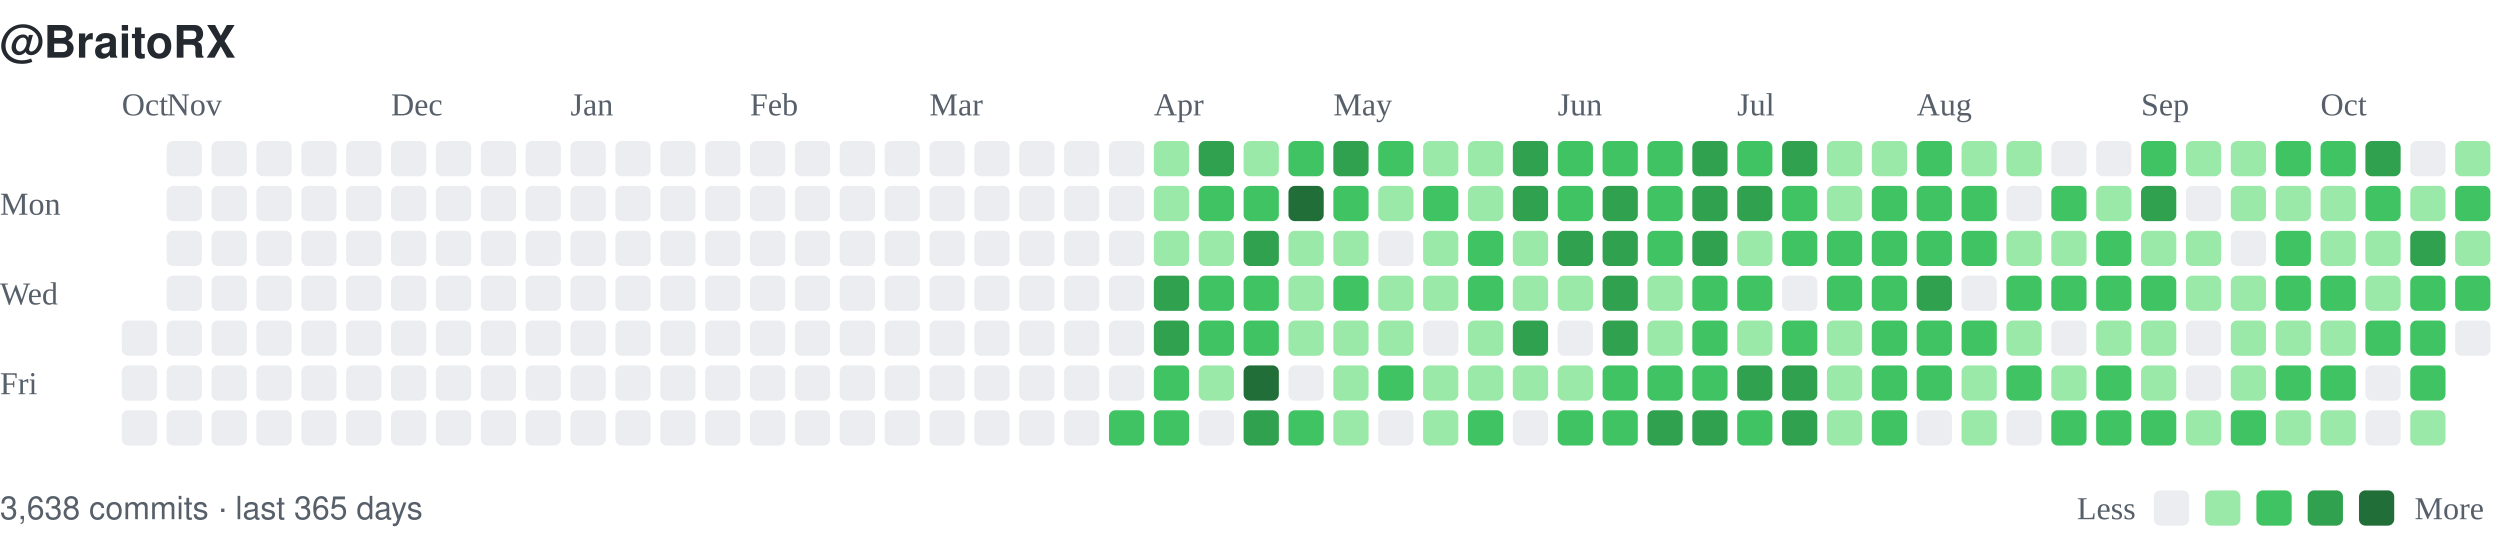
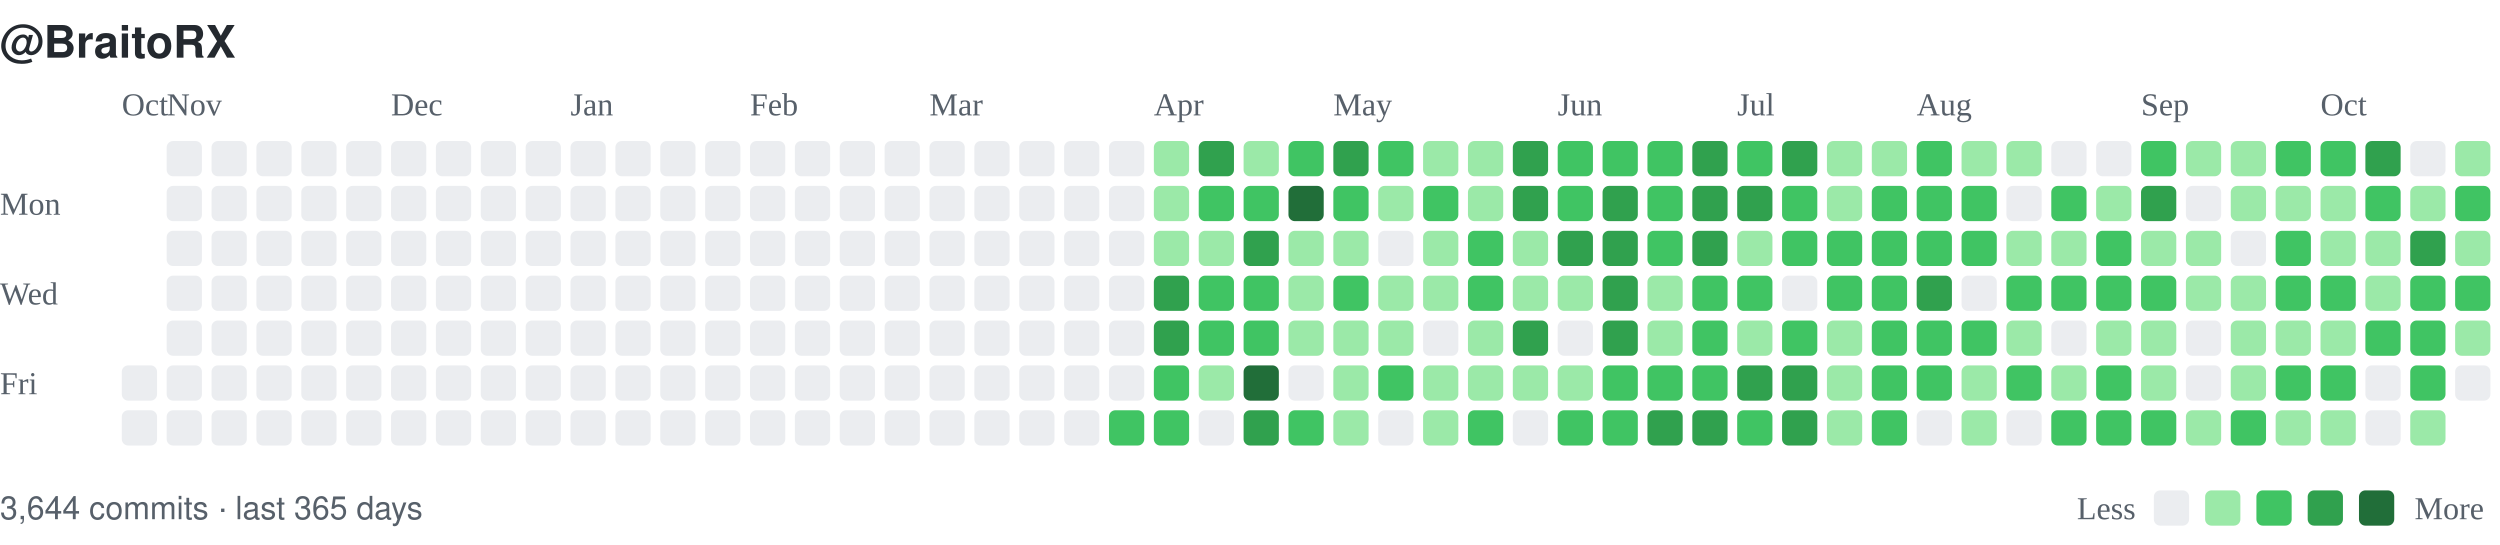
<svg xmlns="http://www.w3.org/2000/svg" width="780" height="170" viewBox="0 0 780 170" role="img">
  <text x="0" y="18" font-size="14" font-weight="600" fill="#24292f" font-family="ui-sans-serif,-apple-system,Segoe UI,Helvetica,Arial,sans-serif">@BraitoRX</text>
  <text x="0" y="67" font-size="10" fill="#57606a">Mon</text>
  <text x="0" y="95" font-size="10" fill="#57606a">Wed</text>
  <text x="0" y="123" font-size="10" fill="#57606a">Fri</text>
  <text x="38" y="36" font-size="10" fill="#57606a">Oct</text>
-   <rect x="38" y="100" width="11" height="11" rx="2" fill="#ebedf0" />
  <rect x="38" y="114" width="11" height="11" rx="2" fill="#ebedf0" />
  <rect x="38" y="128" width="11" height="11" rx="2" fill="#ebedf0" />
  <text x="52" y="36" font-size="10" fill="#57606a">Nov</text>
  <rect x="52" y="44" width="11" height="11" rx="2" fill="#ebedf0" />
  <rect x="52" y="58" width="11" height="11" rx="2" fill="#ebedf0" />
  <rect x="52" y="72" width="11" height="11" rx="2" fill="#ebedf0" />
  <rect x="52" y="86" width="11" height="11" rx="2" fill="#ebedf0" />
  <rect x="52" y="100" width="11" height="11" rx="2" fill="#ebedf0" />
  <rect x="52" y="114" width="11" height="11" rx="2" fill="#ebedf0" />
  <rect x="52" y="128" width="11" height="11" rx="2" fill="#ebedf0" />
  <rect x="66" y="44" width="11" height="11" rx="2" fill="#ebedf0" />
  <rect x="66" y="58" width="11" height="11" rx="2" fill="#ebedf0" />
  <rect x="66" y="72" width="11" height="11" rx="2" fill="#ebedf0" />
  <rect x="66" y="86" width="11" height="11" rx="2" fill="#ebedf0" />
  <rect x="66" y="100" width="11" height="11" rx="2" fill="#ebedf0" />
  <rect x="66" y="114" width="11" height="11" rx="2" fill="#ebedf0" />
  <rect x="66" y="128" width="11" height="11" rx="2" fill="#ebedf0" />
  <rect x="80" y="44" width="11" height="11" rx="2" fill="#ebedf0" />
  <rect x="80" y="58" width="11" height="11" rx="2" fill="#ebedf0" />
  <rect x="80" y="72" width="11" height="11" rx="2" fill="#ebedf0" />
  <rect x="80" y="86" width="11" height="11" rx="2" fill="#ebedf0" />
  <rect x="80" y="100" width="11" height="11" rx="2" fill="#ebedf0" />
  <rect x="80" y="114" width="11" height="11" rx="2" fill="#ebedf0" />
  <rect x="80" y="128" width="11" height="11" rx="2" fill="#ebedf0" />
  <rect x="94" y="44" width="11" height="11" rx="2" fill="#ebedf0" />
  <rect x="94" y="58" width="11" height="11" rx="2" fill="#ebedf0" />
  <rect x="94" y="72" width="11" height="11" rx="2" fill="#ebedf0" />
  <rect x="94" y="86" width="11" height="11" rx="2" fill="#ebedf0" />
  <rect x="94" y="100" width="11" height="11" rx="2" fill="#ebedf0" />
  <rect x="94" y="114" width="11" height="11" rx="2" fill="#ebedf0" />
  <rect x="94" y="128" width="11" height="11" rx="2" fill="#ebedf0" />
  <rect x="108" y="44" width="11" height="11" rx="2" fill="#ebedf0" />
  <rect x="108" y="58" width="11" height="11" rx="2" fill="#ebedf0" />
  <rect x="108" y="72" width="11" height="11" rx="2" fill="#ebedf0" />
  <rect x="108" y="86" width="11" height="11" rx="2" fill="#ebedf0" />
  <rect x="108" y="100" width="11" height="11" rx="2" fill="#ebedf0" />
  <rect x="108" y="114" width="11" height="11" rx="2" fill="#ebedf0" />
  <rect x="108" y="128" width="11" height="11" rx="2" fill="#ebedf0" />
  <text x="122" y="36" font-size="10" fill="#57606a">Dec</text>
  <rect x="122" y="44" width="11" height="11" rx="2" fill="#ebedf0" />
  <rect x="122" y="58" width="11" height="11" rx="2" fill="#ebedf0" />
  <rect x="122" y="72" width="11" height="11" rx="2" fill="#ebedf0" />
  <rect x="122" y="86" width="11" height="11" rx="2" fill="#ebedf0" />
  <rect x="122" y="100" width="11" height="11" rx="2" fill="#ebedf0" />
  <rect x="122" y="114" width="11" height="11" rx="2" fill="#ebedf0" />
  <rect x="122" y="128" width="11" height="11" rx="2" fill="#ebedf0" />
  <rect x="136" y="44" width="11" height="11" rx="2" fill="#ebedf0" />
  <rect x="136" y="58" width="11" height="11" rx="2" fill="#ebedf0" />
  <rect x="136" y="72" width="11" height="11" rx="2" fill="#ebedf0" />
  <rect x="136" y="86" width="11" height="11" rx="2" fill="#ebedf0" />
  <rect x="136" y="100" width="11" height="11" rx="2" fill="#ebedf0" />
  <rect x="136" y="114" width="11" height="11" rx="2" fill="#ebedf0" />
  <rect x="136" y="128" width="11" height="11" rx="2" fill="#ebedf0" />
  <rect x="150" y="44" width="11" height="11" rx="2" fill="#ebedf0" />
  <rect x="150" y="58" width="11" height="11" rx="2" fill="#ebedf0" />
  <rect x="150" y="72" width="11" height="11" rx="2" fill="#ebedf0" />
  <rect x="150" y="86" width="11" height="11" rx="2" fill="#ebedf0" />
  <rect x="150" y="100" width="11" height="11" rx="2" fill="#ebedf0" />
  <rect x="150" y="114" width="11" height="11" rx="2" fill="#ebedf0" />
  <rect x="150" y="128" width="11" height="11" rx="2" fill="#ebedf0" />
  <rect x="164" y="44" width="11" height="11" rx="2" fill="#ebedf0" />
  <rect x="164" y="58" width="11" height="11" rx="2" fill="#ebedf0" />
  <rect x="164" y="72" width="11" height="11" rx="2" fill="#ebedf0" />
  <rect x="164" y="86" width="11" height="11" rx="2" fill="#ebedf0" />
  <rect x="164" y="100" width="11" height="11" rx="2" fill="#ebedf0" />
  <rect x="164" y="114" width="11" height="11" rx="2" fill="#ebedf0" />
  <rect x="164" y="128" width="11" height="11" rx="2" fill="#ebedf0" />
  <text x="178" y="36" font-size="10" fill="#57606a">Jan</text>
  <rect x="178" y="44" width="11" height="11" rx="2" fill="#ebedf0" />
  <rect x="178" y="58" width="11" height="11" rx="2" fill="#ebedf0" />
  <rect x="178" y="72" width="11" height="11" rx="2" fill="#ebedf0" />
  <rect x="178" y="86" width="11" height="11" rx="2" fill="#ebedf0" />
  <rect x="178" y="100" width="11" height="11" rx="2" fill="#ebedf0" />
  <rect x="178" y="114" width="11" height="11" rx="2" fill="#ebedf0" />
  <rect x="178" y="128" width="11" height="11" rx="2" fill="#ebedf0" />
  <rect x="192" y="44" width="11" height="11" rx="2" fill="#ebedf0" />
  <rect x="192" y="58" width="11" height="11" rx="2" fill="#ebedf0" />
  <rect x="192" y="72" width="11" height="11" rx="2" fill="#ebedf0" />
  <rect x="192" y="86" width="11" height="11" rx="2" fill="#ebedf0" />
  <rect x="192" y="100" width="11" height="11" rx="2" fill="#ebedf0" />
  <rect x="192" y="114" width="11" height="11" rx="2" fill="#ebedf0" />
  <rect x="192" y="128" width="11" height="11" rx="2" fill="#ebedf0" />
  <rect x="206" y="44" width="11" height="11" rx="2" fill="#ebedf0" />
  <rect x="206" y="58" width="11" height="11" rx="2" fill="#ebedf0" />
  <rect x="206" y="72" width="11" height="11" rx="2" fill="#ebedf0" />
  <rect x="206" y="86" width="11" height="11" rx="2" fill="#ebedf0" />
  <rect x="206" y="100" width="11" height="11" rx="2" fill="#ebedf0" />
  <rect x="206" y="114" width="11" height="11" rx="2" fill="#ebedf0" />
  <rect x="206" y="128" width="11" height="11" rx="2" fill="#ebedf0" />
  <rect x="220" y="44" width="11" height="11" rx="2" fill="#ebedf0" />
  <rect x="220" y="58" width="11" height="11" rx="2" fill="#ebedf0" />
  <rect x="220" y="72" width="11" height="11" rx="2" fill="#ebedf0" />
  <rect x="220" y="86" width="11" height="11" rx="2" fill="#ebedf0" />
  <rect x="220" y="100" width="11" height="11" rx="2" fill="#ebedf0" />
  <rect x="220" y="114" width="11" height="11" rx="2" fill="#ebedf0" />
  <rect x="220" y="128" width="11" height="11" rx="2" fill="#ebedf0" />
  <text x="234" y="36" font-size="10" fill="#57606a">Feb</text>
  <rect x="234" y="44" width="11" height="11" rx="2" fill="#ebedf0" />
  <rect x="234" y="58" width="11" height="11" rx="2" fill="#ebedf0" />
  <rect x="234" y="72" width="11" height="11" rx="2" fill="#ebedf0" />
  <rect x="234" y="86" width="11" height="11" rx="2" fill="#ebedf0" />
  <rect x="234" y="100" width="11" height="11" rx="2" fill="#ebedf0" />
  <rect x="234" y="114" width="11" height="11" rx="2" fill="#ebedf0" />
  <rect x="234" y="128" width="11" height="11" rx="2" fill="#ebedf0" />
  <rect x="248" y="44" width="11" height="11" rx="2" fill="#ebedf0" />
  <rect x="248" y="58" width="11" height="11" rx="2" fill="#ebedf0" />
  <rect x="248" y="72" width="11" height="11" rx="2" fill="#ebedf0" />
  <rect x="248" y="86" width="11" height="11" rx="2" fill="#ebedf0" />
  <rect x="248" y="100" width="11" height="11" rx="2" fill="#ebedf0" />
  <rect x="248" y="114" width="11" height="11" rx="2" fill="#ebedf0" />
  <rect x="248" y="128" width="11" height="11" rx="2" fill="#ebedf0" />
  <rect x="262" y="44" width="11" height="11" rx="2" fill="#ebedf0" />
  <rect x="262" y="58" width="11" height="11" rx="2" fill="#ebedf0" />
  <rect x="262" y="72" width="11" height="11" rx="2" fill="#ebedf0" />
  <rect x="262" y="86" width="11" height="11" rx="2" fill="#ebedf0" />
  <rect x="262" y="100" width="11" height="11" rx="2" fill="#ebedf0" />
  <rect x="262" y="114" width="11" height="11" rx="2" fill="#ebedf0" />
  <rect x="262" y="128" width="11" height="11" rx="2" fill="#ebedf0" />
  <rect x="276" y="44" width="11" height="11" rx="2" fill="#ebedf0" />
  <rect x="276" y="58" width="11" height="11" rx="2" fill="#ebedf0" />
  <rect x="276" y="72" width="11" height="11" rx="2" fill="#ebedf0" />
  <rect x="276" y="86" width="11" height="11" rx="2" fill="#ebedf0" />
  <rect x="276" y="100" width="11" height="11" rx="2" fill="#ebedf0" />
  <rect x="276" y="114" width="11" height="11" rx="2" fill="#ebedf0" />
  <rect x="276" y="128" width="11" height="11" rx="2" fill="#ebedf0" />
  <text x="290" y="36" font-size="10" fill="#57606a">Mar</text>
  <rect x="290" y="44" width="11" height="11" rx="2" fill="#ebedf0" />
  <rect x="290" y="58" width="11" height="11" rx="2" fill="#ebedf0" />
  <rect x="290" y="72" width="11" height="11" rx="2" fill="#ebedf0" />
  <rect x="290" y="86" width="11" height="11" rx="2" fill="#ebedf0" />
  <rect x="290" y="100" width="11" height="11" rx="2" fill="#ebedf0" />
  <rect x="290" y="114" width="11" height="11" rx="2" fill="#ebedf0" />
  <rect x="290" y="128" width="11" height="11" rx="2" fill="#ebedf0" />
  <rect x="304" y="44" width="11" height="11" rx="2" fill="#ebedf0" />
  <rect x="304" y="58" width="11" height="11" rx="2" fill="#ebedf0" />
  <rect x="304" y="72" width="11" height="11" rx="2" fill="#ebedf0" />
  <rect x="304" y="86" width="11" height="11" rx="2" fill="#ebedf0" />
  <rect x="304" y="100" width="11" height="11" rx="2" fill="#ebedf0" />
  <rect x="304" y="114" width="11" height="11" rx="2" fill="#ebedf0" />
  <rect x="304" y="128" width="11" height="11" rx="2" fill="#ebedf0" />
  <rect x="318" y="44" width="11" height="11" rx="2" fill="#ebedf0" />
  <rect x="318" y="58" width="11" height="11" rx="2" fill="#ebedf0" />
  <rect x="318" y="72" width="11" height="11" rx="2" fill="#ebedf0" />
  <rect x="318" y="86" width="11" height="11" rx="2" fill="#ebedf0" />
  <rect x="318" y="100" width="11" height="11" rx="2" fill="#ebedf0" />
  <rect x="318" y="114" width="11" height="11" rx="2" fill="#ebedf0" />
  <rect x="318" y="128" width="11" height="11" rx="2" fill="#ebedf0" />
  <rect x="332" y="44" width="11" height="11" rx="2" fill="#ebedf0" />
  <rect x="332" y="58" width="11" height="11" rx="2" fill="#ebedf0" />
  <rect x="332" y="72" width="11" height="11" rx="2" fill="#ebedf0" />
  <rect x="332" y="86" width="11" height="11" rx="2" fill="#ebedf0" />
  <rect x="332" y="100" width="11" height="11" rx="2" fill="#ebedf0" />
  <rect x="332" y="114" width="11" height="11" rx="2" fill="#ebedf0" />
  <rect x="332" y="128" width="11" height="11" rx="2" fill="#ebedf0" />
  <rect x="346" y="44" width="11" height="11" rx="2" fill="#ebedf0" />
  <rect x="346" y="58" width="11" height="11" rx="2" fill="#ebedf0" />
  <rect x="346" y="72" width="11" height="11" rx="2" fill="#ebedf0" />
  <rect x="346" y="86" width="11" height="11" rx="2" fill="#ebedf0" />
  <rect x="346" y="100" width="11" height="11" rx="2" fill="#ebedf0" />
  <rect x="346" y="114" width="11" height="11" rx="2" fill="#ebedf0" />
  <rect x="346" y="128" width="11" height="11" rx="2" fill="#40c463" />
  <text x="360" y="36" font-size="10" fill="#57606a">Apr</text>
  <rect x="360" y="44" width="11" height="11" rx="2" fill="#9be9a8" />
  <rect x="360" y="58" width="11" height="11" rx="2" fill="#9be9a8" />
  <rect x="360" y="72" width="11" height="11" rx="2" fill="#9be9a8" />
  <rect x="360" y="86" width="11" height="11" rx="2" fill="#30a14e" />
  <rect x="360" y="100" width="11" height="11" rx="2" fill="#30a14e" />
  <rect x="360" y="114" width="11" height="11" rx="2" fill="#40c463" />
  <rect x="360" y="128" width="11" height="11" rx="2" fill="#40c463" />
  <rect x="374" y="44" width="11" height="11" rx="2" fill="#30a14e" />
  <rect x="374" y="58" width="11" height="11" rx="2" fill="#40c463" />
  <rect x="374" y="72" width="11" height="11" rx="2" fill="#9be9a8" />
  <rect x="374" y="86" width="11" height="11" rx="2" fill="#40c463" />
  <rect x="374" y="100" width="11" height="11" rx="2" fill="#40c463" />
  <rect x="374" y="114" width="11" height="11" rx="2" fill="#9be9a8" />
  <rect x="374" y="128" width="11" height="11" rx="2" fill="#ebedf0" />
  <rect x="388" y="44" width="11" height="11" rx="2" fill="#9be9a8" />
  <rect x="388" y="58" width="11" height="11" rx="2" fill="#40c463" />
  <rect x="388" y="72" width="11" height="11" rx="2" fill="#30a14e" />
  <rect x="388" y="86" width="11" height="11" rx="2" fill="#40c463" />
  <rect x="388" y="100" width="11" height="11" rx="2" fill="#40c463" />
  <rect x="388" y="114" width="11" height="11" rx="2" fill="#216e39" />
  <rect x="388" y="128" width="11" height="11" rx="2" fill="#30a14e" />
  <rect x="402" y="44" width="11" height="11" rx="2" fill="#40c463" />
  <rect x="402" y="58" width="11" height="11" rx="2" fill="#216e39" />
  <rect x="402" y="72" width="11" height="11" rx="2" fill="#9be9a8" />
  <rect x="402" y="86" width="11" height="11" rx="2" fill="#9be9a8" />
  <rect x="402" y="100" width="11" height="11" rx="2" fill="#9be9a8" />
  <rect x="402" y="114" width="11" height="11" rx="2" fill="#ebedf0" />
  <rect x="402" y="128" width="11" height="11" rx="2" fill="#40c463" />
  <text x="416" y="36" font-size="10" fill="#57606a">May</text>
  <rect x="416" y="44" width="11" height="11" rx="2" fill="#30a14e" />
  <rect x="416" y="58" width="11" height="11" rx="2" fill="#40c463" />
  <rect x="416" y="72" width="11" height="11" rx="2" fill="#9be9a8" />
  <rect x="416" y="86" width="11" height="11" rx="2" fill="#40c463" />
  <rect x="416" y="100" width="11" height="11" rx="2" fill="#9be9a8" />
  <rect x="416" y="114" width="11" height="11" rx="2" fill="#9be9a8" />
  <rect x="416" y="128" width="11" height="11" rx="2" fill="#9be9a8" />
  <rect x="430" y="44" width="11" height="11" rx="2" fill="#40c463" />
  <rect x="430" y="58" width="11" height="11" rx="2" fill="#9be9a8" />
  <rect x="430" y="72" width="11" height="11" rx="2" fill="#ebedf0" />
  <rect x="430" y="86" width="11" height="11" rx="2" fill="#9be9a8" />
  <rect x="430" y="100" width="11" height="11" rx="2" fill="#9be9a8" />
  <rect x="430" y="114" width="11" height="11" rx="2" fill="#40c463" />
  <rect x="430" y="128" width="11" height="11" rx="2" fill="#ebedf0" />
  <rect x="444" y="44" width="11" height="11" rx="2" fill="#9be9a8" />
  <rect x="444" y="58" width="11" height="11" rx="2" fill="#40c463" />
  <rect x="444" y="72" width="11" height="11" rx="2" fill="#9be9a8" />
  <rect x="444" y="86" width="11" height="11" rx="2" fill="#9be9a8" />
  <rect x="444" y="100" width="11" height="11" rx="2" fill="#ebedf0" />
  <rect x="444" y="114" width="11" height="11" rx="2" fill="#9be9a8" />
  <rect x="444" y="128" width="11" height="11" rx="2" fill="#9be9a8" />
  <rect x="458" y="44" width="11" height="11" rx="2" fill="#9be9a8" />
  <rect x="458" y="58" width="11" height="11" rx="2" fill="#9be9a8" />
  <rect x="458" y="72" width="11" height="11" rx="2" fill="#40c463" />
  <rect x="458" y="86" width="11" height="11" rx="2" fill="#40c463" />
  <rect x="458" y="100" width="11" height="11" rx="2" fill="#9be9a8" />
  <rect x="458" y="114" width="11" height="11" rx="2" fill="#9be9a8" />
  <rect x="458" y="128" width="11" height="11" rx="2" fill="#40c463" />
  <rect x="472" y="44" width="11" height="11" rx="2" fill="#30a14e" />
  <rect x="472" y="58" width="11" height="11" rx="2" fill="#30a14e" />
  <rect x="472" y="72" width="11" height="11" rx="2" fill="#9be9a8" />
  <rect x="472" y="86" width="11" height="11" rx="2" fill="#9be9a8" />
  <rect x="472" y="100" width="11" height="11" rx="2" fill="#30a14e" />
  <rect x="472" y="114" width="11" height="11" rx="2" fill="#9be9a8" />
  <rect x="472" y="128" width="11" height="11" rx="2" fill="#ebedf0" />
  <text x="486" y="36" font-size="10" fill="#57606a">Jun</text>
  <rect x="486" y="44" width="11" height="11" rx="2" fill="#40c463" />
  <rect x="486" y="58" width="11" height="11" rx="2" fill="#40c463" />
  <rect x="486" y="72" width="11" height="11" rx="2" fill="#30a14e" />
  <rect x="486" y="86" width="11" height="11" rx="2" fill="#9be9a8" />
  <rect x="486" y="100" width="11" height="11" rx="2" fill="#ebedf0" />
  <rect x="486" y="114" width="11" height="11" rx="2" fill="#9be9a8" />
  <rect x="486" y="128" width="11" height="11" rx="2" fill="#40c463" />
  <rect x="500" y="44" width="11" height="11" rx="2" fill="#40c463" />
  <rect x="500" y="58" width="11" height="11" rx="2" fill="#30a14e" />
  <rect x="500" y="72" width="11" height="11" rx="2" fill="#30a14e" />
  <rect x="500" y="86" width="11" height="11" rx="2" fill="#30a14e" />
  <rect x="500" y="100" width="11" height="11" rx="2" fill="#30a14e" />
  <rect x="500" y="114" width="11" height="11" rx="2" fill="#40c463" />
  <rect x="500" y="128" width="11" height="11" rx="2" fill="#40c463" />
  <rect x="514" y="44" width="11" height="11" rx="2" fill="#40c463" />
  <rect x="514" y="58" width="11" height="11" rx="2" fill="#40c463" />
  <rect x="514" y="72" width="11" height="11" rx="2" fill="#40c463" />
  <rect x="514" y="86" width="11" height="11" rx="2" fill="#9be9a8" />
  <rect x="514" y="100" width="11" height="11" rx="2" fill="#9be9a8" />
  <rect x="514" y="114" width="11" height="11" rx="2" fill="#40c463" />
  <rect x="514" y="128" width="11" height="11" rx="2" fill="#30a14e" />
  <rect x="528" y="44" width="11" height="11" rx="2" fill="#30a14e" />
  <rect x="528" y="58" width="11" height="11" rx="2" fill="#30a14e" />
  <rect x="528" y="72" width="11" height="11" rx="2" fill="#30a14e" />
  <rect x="528" y="86" width="11" height="11" rx="2" fill="#40c463" />
  <rect x="528" y="100" width="11" height="11" rx="2" fill="#40c463" />
  <rect x="528" y="114" width="11" height="11" rx="2" fill="#40c463" />
  <rect x="528" y="128" width="11" height="11" rx="2" fill="#30a14e" />
  <text x="542" y="36" font-size="10" fill="#57606a">Jul</text>
  <rect x="542" y="44" width="11" height="11" rx="2" fill="#40c463" />
  <rect x="542" y="58" width="11" height="11" rx="2" fill="#30a14e" />
  <rect x="542" y="72" width="11" height="11" rx="2" fill="#9be9a8" />
  <rect x="542" y="86" width="11" height="11" rx="2" fill="#40c463" />
  <rect x="542" y="100" width="11" height="11" rx="2" fill="#9be9a8" />
  <rect x="542" y="114" width="11" height="11" rx="2" fill="#30a14e" />
  <rect x="542" y="128" width="11" height="11" rx="2" fill="#40c463" />
  <rect x="556" y="44" width="11" height="11" rx="2" fill="#30a14e" />
  <rect x="556" y="58" width="11" height="11" rx="2" fill="#40c463" />
  <rect x="556" y="72" width="11" height="11" rx="2" fill="#40c463" />
  <rect x="556" y="86" width="11" height="11" rx="2" fill="#ebedf0" />
  <rect x="556" y="100" width="11" height="11" rx="2" fill="#40c463" />
  <rect x="556" y="114" width="11" height="11" rx="2" fill="#30a14e" />
  <rect x="556" y="128" width="11" height="11" rx="2" fill="#30a14e" />
  <rect x="570" y="44" width="11" height="11" rx="2" fill="#9be9a8" />
  <rect x="570" y="58" width="11" height="11" rx="2" fill="#9be9a8" />
  <rect x="570" y="72" width="11" height="11" rx="2" fill="#40c463" />
  <rect x="570" y="86" width="11" height="11" rx="2" fill="#40c463" />
  <rect x="570" y="100" width="11" height="11" rx="2" fill="#9be9a8" />
  <rect x="570" y="114" width="11" height="11" rx="2" fill="#9be9a8" />
  <rect x="570" y="128" width="11" height="11" rx="2" fill="#9be9a8" />
  <rect x="584" y="44" width="11" height="11" rx="2" fill="#9be9a8" />
  <rect x="584" y="58" width="11" height="11" rx="2" fill="#40c463" />
  <rect x="584" y="72" width="11" height="11" rx="2" fill="#40c463" />
  <rect x="584" y="86" width="11" height="11" rx="2" fill="#40c463" />
  <rect x="584" y="100" width="11" height="11" rx="2" fill="#40c463" />
  <rect x="584" y="114" width="11" height="11" rx="2" fill="#40c463" />
  <rect x="584" y="128" width="11" height="11" rx="2" fill="#40c463" />
  <text x="598" y="36" font-size="10" fill="#57606a">Aug</text>
  <rect x="598" y="44" width="11" height="11" rx="2" fill="#40c463" />
  <rect x="598" y="58" width="11" height="11" rx="2" fill="#40c463" />
  <rect x="598" y="72" width="11" height="11" rx="2" fill="#40c463" />
  <rect x="598" y="86" width="11" height="11" rx="2" fill="#30a14e" />
  <rect x="598" y="100" width="11" height="11" rx="2" fill="#40c463" />
  <rect x="598" y="114" width="11" height="11" rx="2" fill="#40c463" />
  <rect x="598" y="128" width="11" height="11" rx="2" fill="#ebedf0" />
  <rect x="612" y="44" width="11" height="11" rx="2" fill="#9be9a8" />
  <rect x="612" y="58" width="11" height="11" rx="2" fill="#40c463" />
  <rect x="612" y="72" width="11" height="11" rx="2" fill="#40c463" />
  <rect x="612" y="86" width="11" height="11" rx="2" fill="#ebedf0" />
  <rect x="612" y="100" width="11" height="11" rx="2" fill="#40c463" />
  <rect x="612" y="114" width="11" height="11" rx="2" fill="#9be9a8" />
  <rect x="612" y="128" width="11" height="11" rx="2" fill="#9be9a8" />
  <rect x="626" y="44" width="11" height="11" rx="2" fill="#9be9a8" />
  <rect x="626" y="58" width="11" height="11" rx="2" fill="#ebedf0" />
  <rect x="626" y="72" width="11" height="11" rx="2" fill="#9be9a8" />
  <rect x="626" y="86" width="11" height="11" rx="2" fill="#40c463" />
  <rect x="626" y="100" width="11" height="11" rx="2" fill="#9be9a8" />
  <rect x="626" y="114" width="11" height="11" rx="2" fill="#40c463" />
  <rect x="626" y="128" width="11" height="11" rx="2" fill="#ebedf0" />
  <rect x="640" y="44" width="11" height="11" rx="2" fill="#ebedf0" />
  <rect x="640" y="58" width="11" height="11" rx="2" fill="#40c463" />
  <rect x="640" y="72" width="11" height="11" rx="2" fill="#9be9a8" />
  <rect x="640" y="86" width="11" height="11" rx="2" fill="#40c463" />
  <rect x="640" y="100" width="11" height="11" rx="2" fill="#ebedf0" />
  <rect x="640" y="114" width="11" height="11" rx="2" fill="#9be9a8" />
  <rect x="640" y="128" width="11" height="11" rx="2" fill="#40c463" />
  <rect x="654" y="44" width="11" height="11" rx="2" fill="#ebedf0" />
  <rect x="654" y="58" width="11" height="11" rx="2" fill="#9be9a8" />
  <rect x="654" y="72" width="11" height="11" rx="2" fill="#40c463" />
  <rect x="654" y="86" width="11" height="11" rx="2" fill="#40c463" />
  <rect x="654" y="100" width="11" height="11" rx="2" fill="#9be9a8" />
  <rect x="654" y="114" width="11" height="11" rx="2" fill="#40c463" />
  <rect x="654" y="128" width="11" height="11" rx="2" fill="#40c463" />
  <text x="668" y="36" font-size="10" fill="#57606a">Sep</text>
  <rect x="668" y="44" width="11" height="11" rx="2" fill="#40c463" />
  <rect x="668" y="58" width="11" height="11" rx="2" fill="#30a14e" />
  <rect x="668" y="72" width="11" height="11" rx="2" fill="#9be9a8" />
  <rect x="668" y="86" width="11" height="11" rx="2" fill="#40c463" />
  <rect x="668" y="100" width="11" height="11" rx="2" fill="#9be9a8" />
  <rect x="668" y="114" width="11" height="11" rx="2" fill="#9be9a8" />
  <rect x="668" y="128" width="11" height="11" rx="2" fill="#40c463" />
  <rect x="682" y="44" width="11" height="11" rx="2" fill="#9be9a8" />
  <rect x="682" y="58" width="11" height="11" rx="2" fill="#ebedf0" />
  <rect x="682" y="72" width="11" height="11" rx="2" fill="#9be9a8" />
  <rect x="682" y="86" width="11" height="11" rx="2" fill="#9be9a8" />
  <rect x="682" y="100" width="11" height="11" rx="2" fill="#ebedf0" />
  <rect x="682" y="114" width="11" height="11" rx="2" fill="#ebedf0" />
  <rect x="682" y="128" width="11" height="11" rx="2" fill="#9be9a8" />
  <rect x="696" y="44" width="11" height="11" rx="2" fill="#9be9a8" />
  <rect x="696" y="58" width="11" height="11" rx="2" fill="#9be9a8" />
  <rect x="696" y="72" width="11" height="11" rx="2" fill="#ebedf0" />
  <rect x="696" y="86" width="11" height="11" rx="2" fill="#9be9a8" />
  <rect x="696" y="100" width="11" height="11" rx="2" fill="#9be9a8" />
  <rect x="696" y="114" width="11" height="11" rx="2" fill="#9be9a8" />
  <rect x="696" y="128" width="11" height="11" rx="2" fill="#40c463" />
  <rect x="710" y="44" width="11" height="11" rx="2" fill="#40c463" />
  <rect x="710" y="58" width="11" height="11" rx="2" fill="#9be9a8" />
  <rect x="710" y="72" width="11" height="11" rx="2" fill="#40c463" />
  <rect x="710" y="86" width="11" height="11" rx="2" fill="#40c463" />
  <rect x="710" y="100" width="11" height="11" rx="2" fill="#9be9a8" />
  <rect x="710" y="114" width="11" height="11" rx="2" fill="#40c463" />
  <rect x="710" y="128" width="11" height="11" rx="2" fill="#9be9a8" />
  <text x="724" y="36" font-size="10" fill="#57606a">Oct</text>
  <rect x="724" y="44" width="11" height="11" rx="2" fill="#40c463" />
  <rect x="724" y="58" width="11" height="11" rx="2" fill="#9be9a8" />
  <rect x="724" y="72" width="11" height="11" rx="2" fill="#9be9a8" />
  <rect x="724" y="86" width="11" height="11" rx="2" fill="#40c463" />
  <rect x="724" y="100" width="11" height="11" rx="2" fill="#9be9a8" />
  <rect x="724" y="114" width="11" height="11" rx="2" fill="#40c463" />
  <rect x="724" y="128" width="11" height="11" rx="2" fill="#9be9a8" />
  <rect x="738" y="44" width="11" height="11" rx="2" fill="#30a14e" />
  <rect x="738" y="58" width="11" height="11" rx="2" fill="#40c463" />
  <rect x="738" y="72" width="11" height="11" rx="2" fill="#9be9a8" />
  <rect x="738" y="86" width="11" height="11" rx="2" fill="#9be9a8" />
  <rect x="738" y="100" width="11" height="11" rx="2" fill="#40c463" />
  <rect x="738" y="114" width="11" height="11" rx="2" fill="#ebedf0" />
  <rect x="738" y="128" width="11" height="11" rx="2" fill="#ebedf0" />
  <rect x="752" y="44" width="11" height="11" rx="2" fill="#ebedf0" />
  <rect x="752" y="58" width="11" height="11" rx="2" fill="#9be9a8" />
  <rect x="752" y="72" width="11" height="11" rx="2" fill="#30a14e" />
  <rect x="752" y="86" width="11" height="11" rx="2" fill="#40c463" />
  <rect x="752" y="100" width="11" height="11" rx="2" fill="#40c463" />
  <rect x="752" y="114" width="11" height="11" rx="2" fill="#40c463" />
  <rect x="752" y="128" width="11" height="11" rx="2" fill="#9be9a8" />
  <rect x="766" y="44" width="11" height="11" rx="2" fill="#9be9a8" />
  <rect x="766" y="58" width="11" height="11" rx="2" fill="#40c463" />
  <rect x="766" y="72" width="11" height="11" rx="2" fill="#9be9a8" />
  <rect x="766" y="86" width="11" height="11" rx="2" fill="#40c463" />
-   <rect x="766" y="100" width="11" height="11" rx="2" fill="#ebedf0" />
+   <rect x="766" y="100" width="11" height="11" rx="2" fill="#9be9a8" />
+   <rect x="766" y="114" width="11" height="11" rx="2" fill="#ebedf0" />
  <text x="648" y="162" font-size="10" fill="#57606a">Less</text>
  <rect x="672" y="153" width="11" height="11" rx="2" fill="#ebedf0" />
  <rect x="688" y="153" width="11" height="11" rx="2" fill="#9be9a8" />
  <rect x="704" y="153" width="11" height="11" rx="2" fill="#40c463" />
  <rect x="720" y="153" width="11" height="11" rx="2" fill="#30a14e" />
  <rect x="736" y="153" width="11" height="11" rx="2" fill="#216e39" />
  <text x="775" y="162" font-size="10" fill="#57606a" text-anchor="end">More</text>
-   <text x="0" y="162" font-size="10" fill="#57606a" font-family="ui-sans-serif,-apple-system,Segoe UI,Helvetica,Arial,sans-serif">3,638 commits · last 365 days</text>
+   <text x="0" y="162" font-size="10" fill="#57606a" font-family="ui-sans-serif,-apple-system,Segoe UI,Helvetica,Arial,sans-serif">3,644 commits · last 365 days</text>
</svg>
